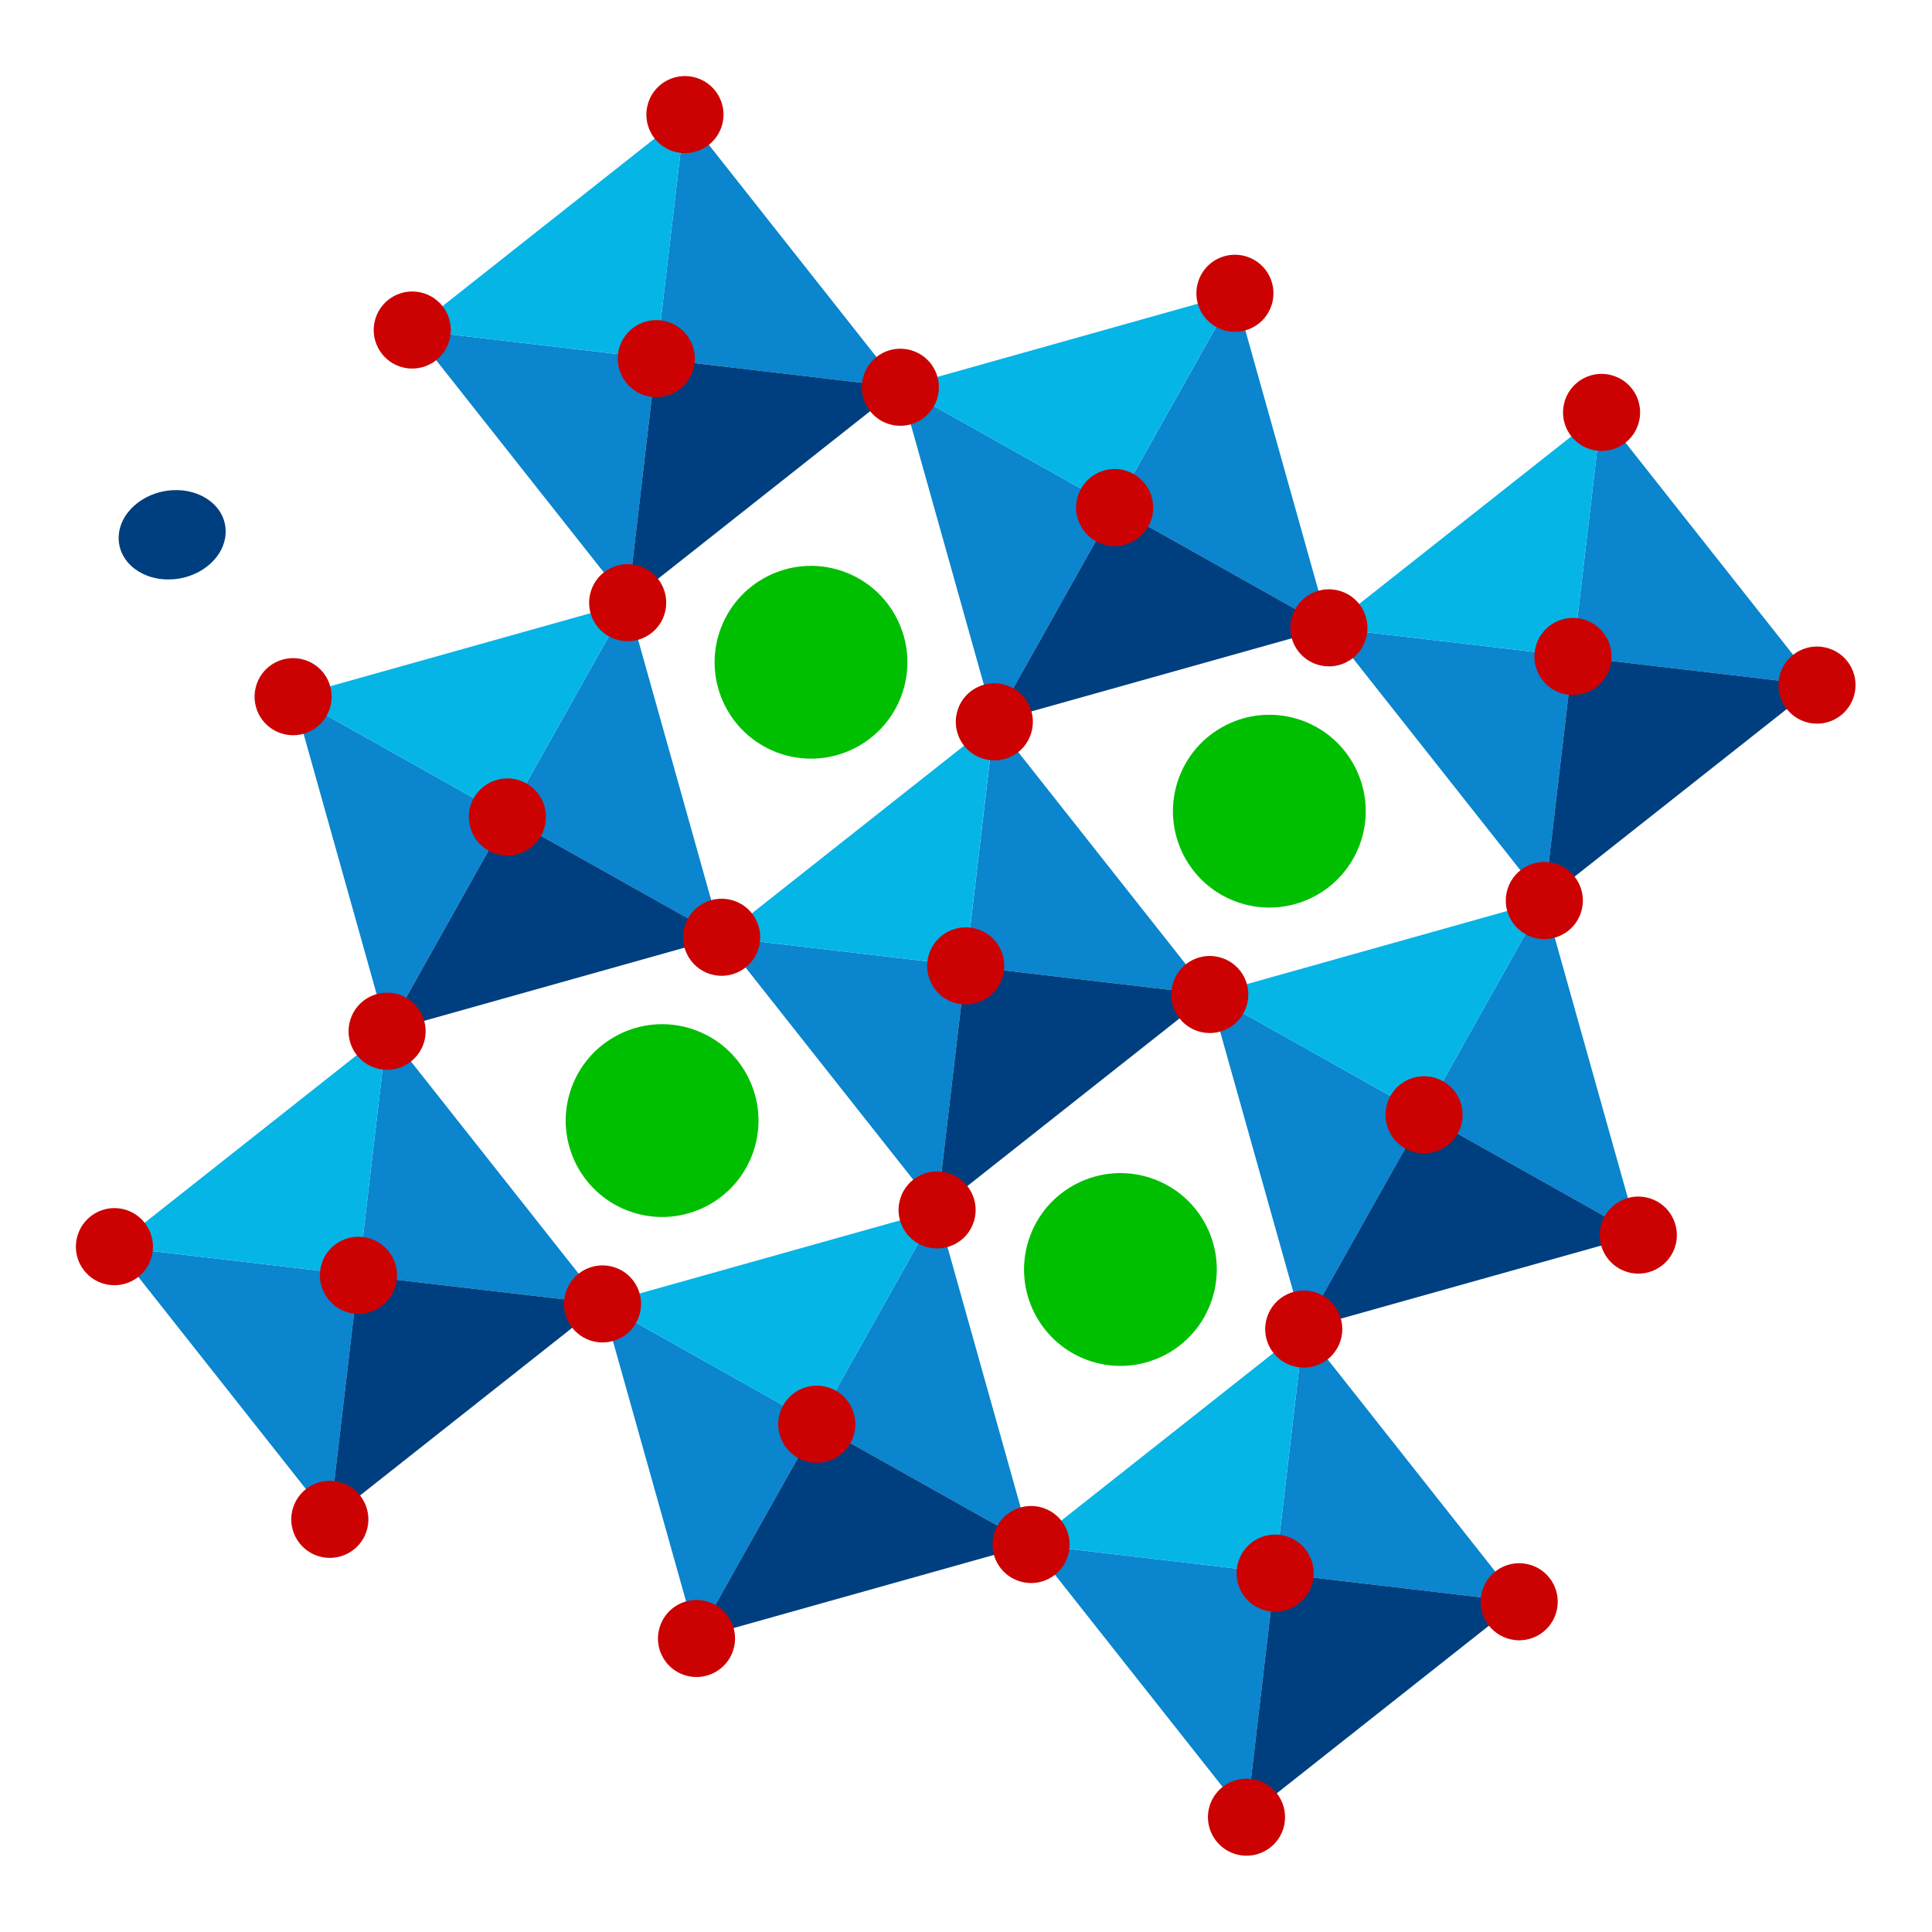
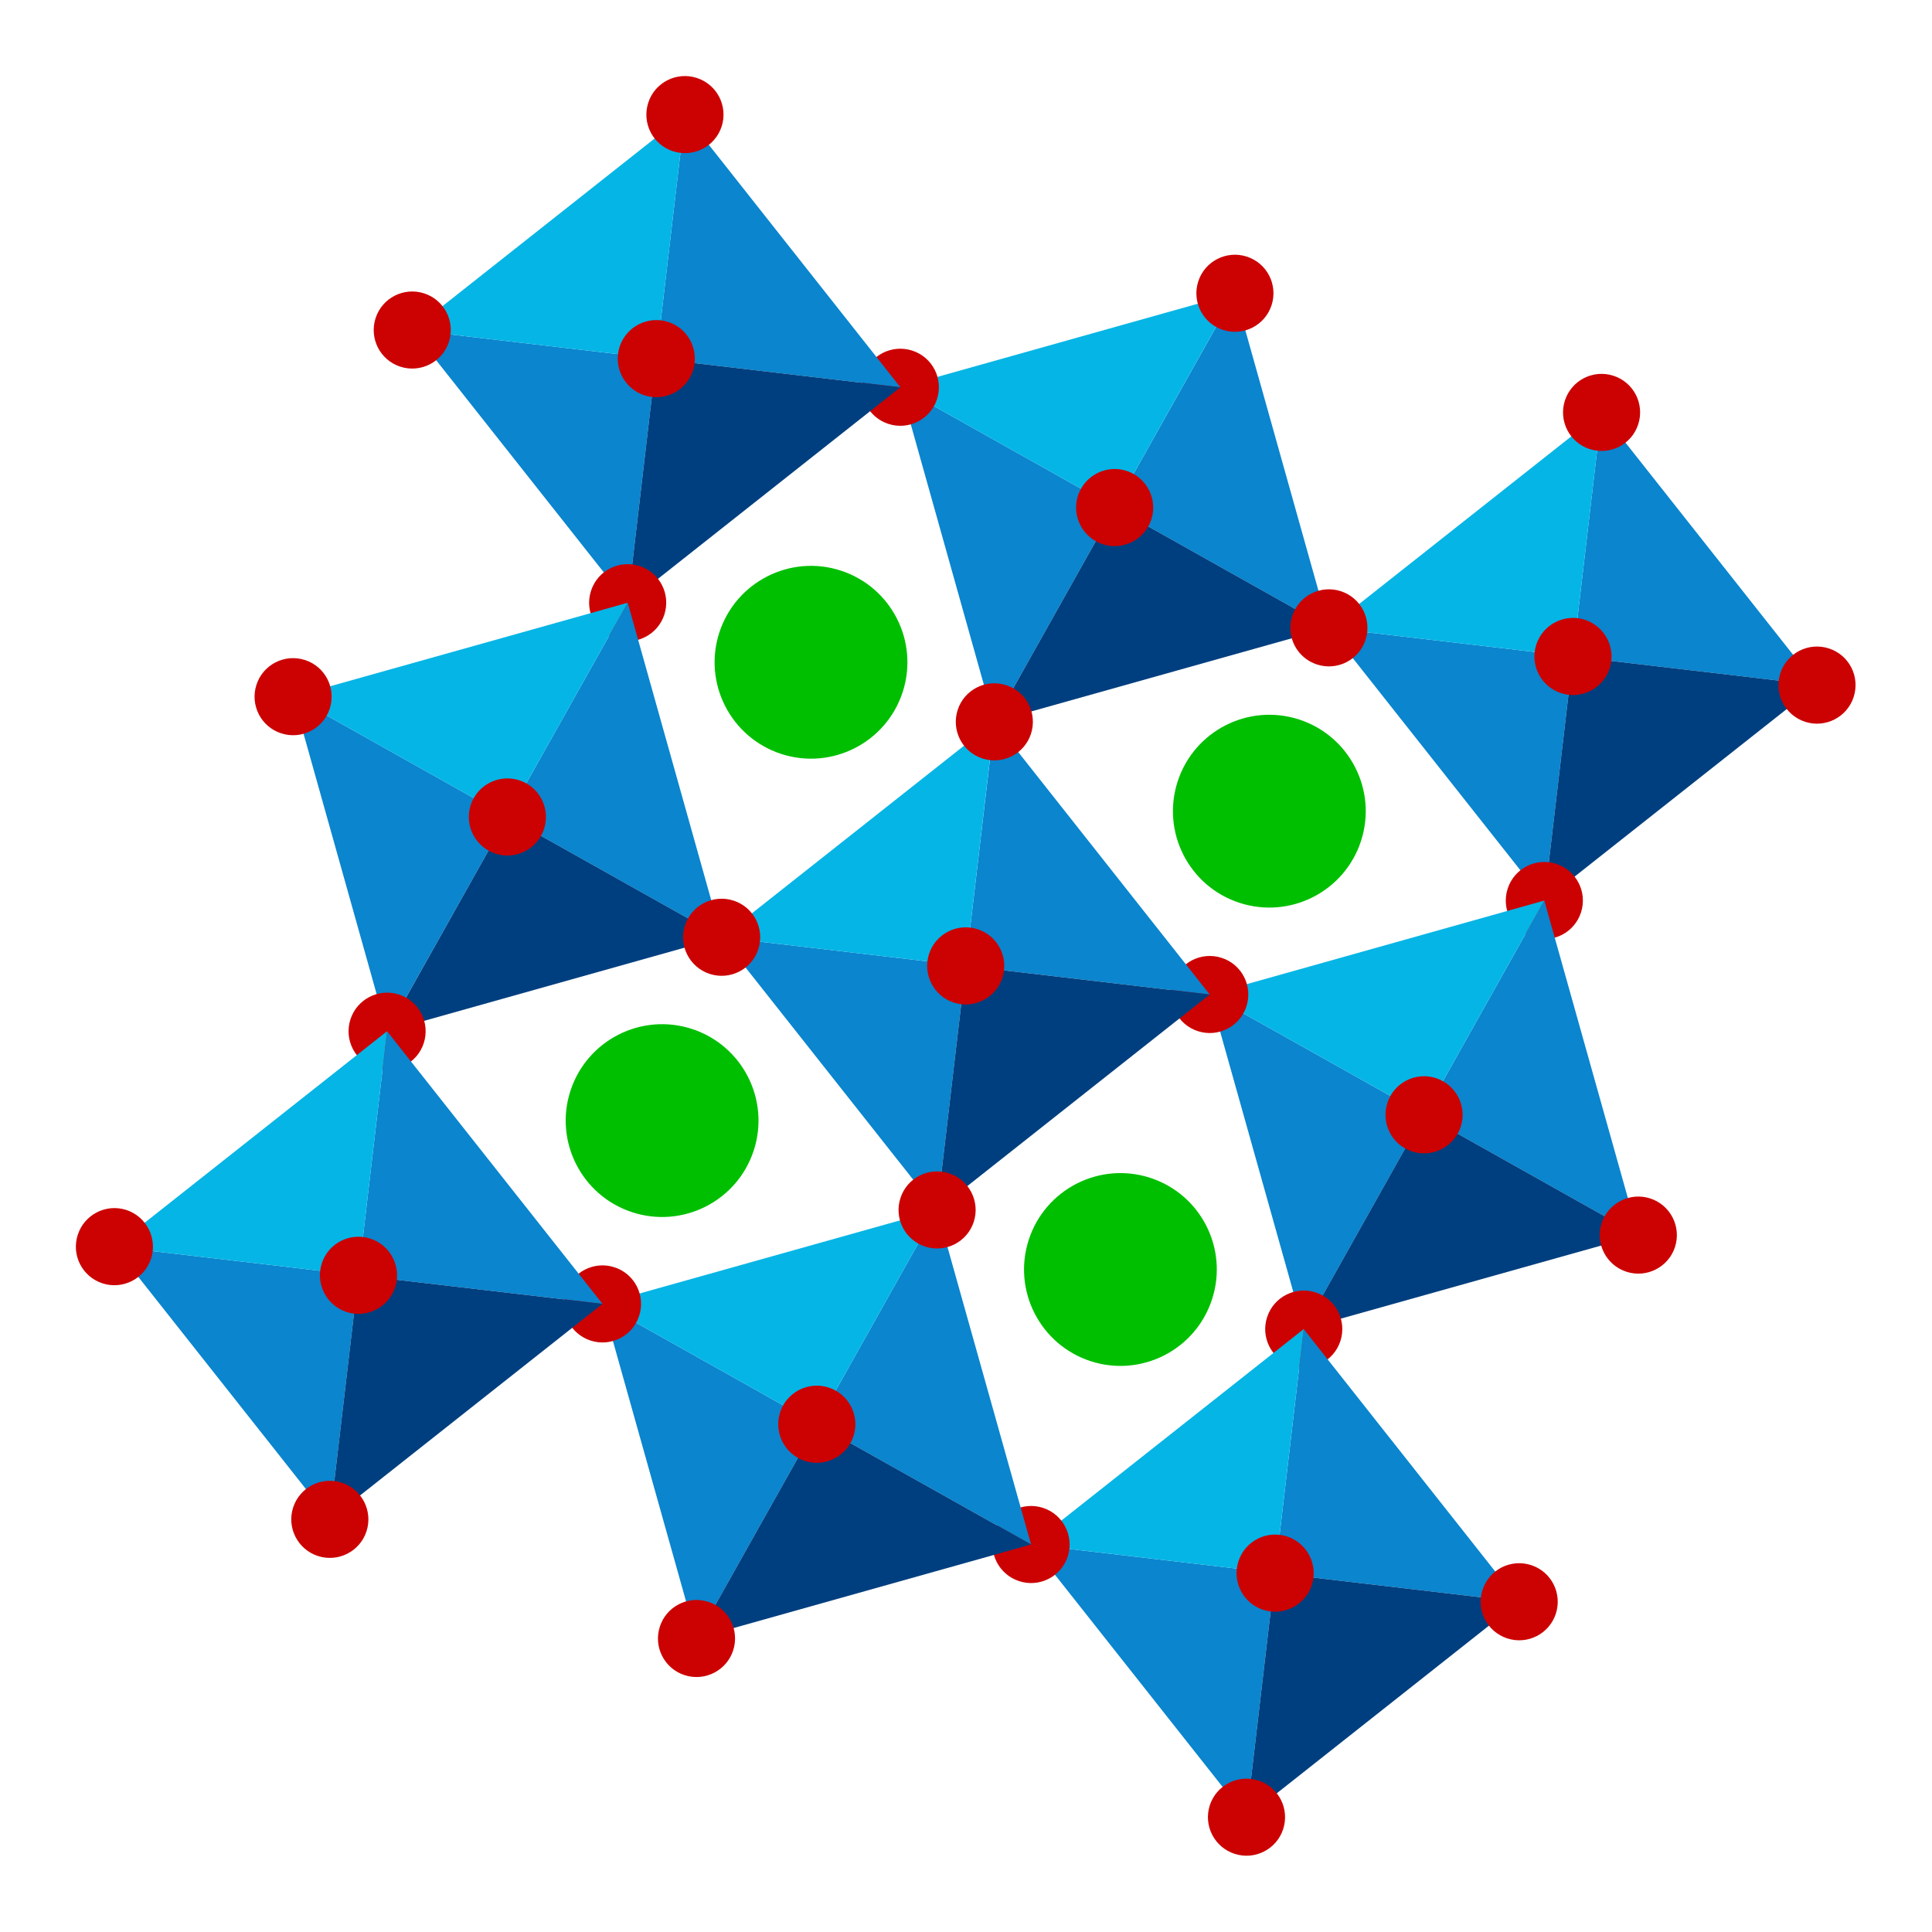
<svg xmlns="http://www.w3.org/2000/svg" viewBox="183.5 37.6 108.0 108.0">
  <rect x="183.5" y="37.6" width="108.0" height="108.0" fill="transparent" />
-   <g>
-     <path fill-rule="nonzero" fill="rgb(0%, 24.699%, 49.799%)" fill-opacity="1" d="M 196.031 67.512 C 196.16 66.168 194.973 65.078 193.375 65.062 C 191.777 65.047 190.363 66.113 190.223 67.457 C 190.082 68.805 191.277 69.914 192.887 69.93 C 194.496 69.941 195.902 68.855 196.031 67.512 " />
-     <path fill-rule="nonzero" fill="rgb(0%, 24.699%, 49.799%)" fill-opacity="1" d="M 193.367 65.125 C 194.922 65.141 196.078 66.203 195.953 67.512 C 195.828 68.816 194.461 69.875 192.895 69.863 C 191.328 69.852 190.164 68.77 190.301 67.461 C 190.438 66.148 191.812 65.109 193.367 65.125 M 193.379 64.996 C 191.742 64.98 190.289 66.078 190.145 67.457 C 190 68.84 191.23 69.98 192.883 69.992 C 194.535 70.008 195.977 68.891 196.105 67.512 C 196.238 66.133 195.02 65.016 193.379 64.996 " />
-     <path fill-rule="nonzero" fill="rgb(3.899%, 52.199%, 80.8%)" fill-opacity="1" d="M 199.887 76.543 L 205.137 95.246 L 211.863 83.27 Z M 199.887 76.543 " />
-     <path fill-rule="nonzero" fill="rgb(3.899%, 52.199%, 80.8%)" fill-opacity="1" d="M 223.84 89.992 L 218.59 71.293 L 211.863 83.27 Z M 223.84 89.992 " />
-     <path fill-rule="nonzero" fill="rgb(0%, 24.699%, 49.799%)" fill-opacity="1" d="M 223.84 89.992 L 205.141 95.246 L 211.863 83.27 Z M 223.84 89.992 " />
-     <path fill-rule="nonzero" fill="rgb(1.999%, 70.999%, 90.199%)" fill-opacity="1" d="M 199.887 76.543 L 218.59 71.293 L 211.863 83.27 Z M 199.887 76.543 " />
-     <animateTransform attributeName="transform" type="rotate" values="0 212.0 83.5;-8 212.0 83.5;0 212.0 83.5;8 212.0 83.5;0 212.0 83.5" keyTimes="0;0.25;0.5;0.75;1" calcMode="spline" keySplines="0.45 0 0.55 1;0.45 0 0.55 1;0.45 0 0.55 1;0.45 0 0.55 1" dur="6s" repeatCount="indefinite" />
-   </g>
  <g>
    <path fill-rule="nonzero" fill="rgb(3.899%, 52.199%, 80.8%)" fill-opacity="1" d="M 257.785 72.699 L 269.828 87.941 L 271.43 74.297 Z M 257.785 72.699 " />
    <path fill-rule="nonzero" fill="rgb(3.899%, 52.199%, 80.8%)" fill-opacity="1" d="M 285.074 75.898 L 273.031 60.656 L 271.43 74.297 Z M 285.074 75.898 " />
    <path fill-rule="nonzero" fill="rgb(0%, 24.699%, 49.799%)" fill-opacity="1" d="M 285.074 75.898 L 269.828 87.941 L 271.43 74.297 Z M 285.074 75.898 " />
    <path fill-rule="nonzero" fill="rgb(1.999%, 70.999%, 90.199%)" fill-opacity="1" d="M 257.785 72.699 L 273.031 60.656 L 271.43 74.297 Z M 257.785 72.699 " />
+     <path fill-rule="nonzero" fill="rgb(79.999%, 0.8%, 0.8%)" fill-opacity="1" d="M 269.379 73.633 C 269.012 74.766 269.633 75.98 270.766 76.348 C 271.895 76.715 273.113 76.094 273.48 74.965 C 273.848 73.832 273.227 72.617 272.098 72.246 C 270.965 71.879 269.75 72.5 269.379 73.633 " />
+     <path fill-rule="nonzero" fill="rgb(79.999%, 0.8%, 0.8%)" fill-opacity="1" d="M 267.781 87.273 C 267.41 88.406 268.031 89.621 269.164 89.992 C 270.297 90.359 271.512 89.738 271.879 88.605 C 272.246 87.473 271.625 86.258 270.496 85.891 C 269.363 85.523 268.148 86.141 267.781 87.273 " />
+     <path fill-rule="nonzero" fill="rgb(79.999%, 0.8%, 0.8%)" fill-opacity="1" d="M 270.98 59.988 C 270.613 61.121 271.23 62.336 272.363 62.703 C 273.496 63.07 274.711 62.453 275.078 61.32 C 275.445 60.188 274.828 58.973 273.695 58.605 C 272.562 58.238 271.348 58.855 270.98 59.988 " />
+     <path fill-rule="nonzero" fill="rgb(79.999%, 0.8%, 0.8%)" fill-opacity="1" d="M 283.023 75.23 C 282.656 76.363 283.273 77.578 284.406 77.949 C 285.539 78.316 286.754 77.695 287.121 76.562 C 287.488 75.43 286.871 74.215 285.738 73.848 C 284.605 73.48 283.391 74.098 283.023 75.23 " />
    <animateTransform attributeName="transform" type="rotate" values="0 271.5 74.5;8 271.5 74.5;0 271.5 74.5;-8 271.5 74.5;0 271.5 74.5" keyTimes="0;0.25;0.5;0.75;1" calcMode="spline" keySplines="0.45 0 0.55 1;0.45 0 0.55 1;0.45 0 0.55 1;0.45 0 0.55 1" dur="6s" repeatCount="indefinite" />
  </g>
  <g>
    <path fill-rule="nonzero" fill="rgb(3.899%, 52.199%, 80.8%)" fill-opacity="1" d="M 233.832 59.25 L 239.082 77.953 L 245.809 65.973 Z M 233.832 59.25 " />
    <path fill-rule="nonzero" fill="rgb(3.899%, 52.199%, 80.8%)" fill-opacity="1" d="M 257.785 72.699 L 252.535 53.996 L 245.809 65.973 Z M 257.785 72.699 " />
    <path fill-rule="nonzero" fill="rgb(0%, 24.699%, 49.799%)" fill-opacity="1" d="M 257.785 72.699 L 239.086 77.949 L 245.809 65.973 Z M 257.785 72.699 " />
    <path fill-rule="nonzero" fill="rgb(1.999%, 70.999%, 90.199%)" fill-opacity="1" d="M 233.832 59.25 L 252.531 53.996 L 245.809 65.973 Z M 233.832 59.25 " />
+     <path fill-rule="nonzero" fill="rgb(79.999%, 0.8%, 0.8%)" fill-opacity="1" d="M 243.758 65.309 C 243.391 66.438 244.012 67.656 245.145 68.023 C 246.273 68.391 247.492 67.77 247.859 66.641 C 248.227 65.508 247.605 64.293 246.477 63.922 C 245.344 63.555 244.129 64.176 243.758 65.309 " />
+     <path fill-rule="nonzero" fill="rgb(79.999%, 0.8%, 0.8%)" fill-opacity="1" d="M 250.484 53.328 C 250.117 54.461 250.734 55.676 251.867 56.043 C 253 56.41 254.215 55.793 254.582 54.66 C 254.949 53.527 254.332 52.312 253.199 51.945 C 252.066 51.578 250.852 52.195 250.484 53.328 " />
+     <path fill-rule="nonzero" fill="rgb(79.999%, 0.8%, 0.8%)" fill-opacity="1" d="M 255.738 72.031 C 255.367 73.164 255.988 74.379 257.121 74.746 C 258.254 75.113 259.469 74.496 259.836 73.363 C 260.203 72.23 259.586 71.016 258.453 70.648 C 257.32 70.281 256.105 70.898 255.738 72.031 " />
+     <path fill-rule="nonzero" fill="rgb(79.999%, 0.8%, 0.8%)" fill-opacity="1" d="M 231.781 58.582 C 231.414 59.715 232.031 60.93 233.164 61.297 C 234.297 61.664 235.512 61.047 235.879 59.914 C 236.246 58.781 235.629 57.566 234.496 57.199 C 233.363 56.832 232.148 57.449 231.781 58.582 " />
    <animateTransform attributeName="transform" type="rotate" values="0 246.0 66.0;-8 246.0 66.0;0 246.0 66.0;8 246.0 66.0;0 246.0 66.0" keyTimes="0;0.25;0.5;0.75;1" calcMode="spline" keySplines="0.45 0 0.55 1;0.45 0 0.55 1;0.45 0 0.55 1;0.45 0 0.55 1" dur="6s" repeatCount="indefinite" />
  </g>
  <g>
    <path fill-rule="nonzero" fill="rgb(3.899%, 52.199%, 80.8%)" fill-opacity="1" d="M 206.547 56.047 L 218.59 71.289 L 220.188 57.648 Z M 206.547 56.047 " />
    <path fill-rule="nonzero" fill="rgb(3.899%, 52.199%, 80.8%)" fill-opacity="1" d="M 233.832 59.25 L 221.789 44.004 L 220.188 57.648 Z M 233.832 59.25 " />
    <path fill-rule="nonzero" fill="rgb(0%, 24.699%, 49.799%)" fill-opacity="1" d="M 233.832 59.25 L 218.59 71.293 L 220.188 57.648 Z M 233.832 59.25 " />
    <path fill-rule="nonzero" fill="rgb(1.999%, 70.999%, 90.199%)" fill-opacity="1" d="M 206.547 56.047 L 221.789 44.004 L 220.188 57.648 Z M 206.547 56.047 " />
+     <path fill-rule="nonzero" fill="rgb(79.999%, 0.8%, 0.8%)" fill-opacity="1" d="M 218.137 56.98 C 217.77 58.113 218.391 59.328 219.523 59.699 C 220.652 60.066 221.871 59.445 222.238 58.312 C 222.605 57.184 221.984 55.965 220.855 55.598 C 219.723 55.23 218.508 55.852 218.137 56.98 " />
+     <path fill-rule="nonzero" fill="rgb(79.999%, 0.8%, 0.8%)" fill-opacity="1" d="M 216.539 70.625 C 216.168 71.758 216.789 72.973 217.922 73.34 C 219.055 73.707 220.27 73.09 220.637 71.957 C 221.004 70.824 220.387 69.609 219.254 69.242 C 218.121 68.875 216.906 69.492 216.539 70.625 " />
+     <path fill-rule="nonzero" fill="rgb(79.999%, 0.8%, 0.8%)" fill-opacity="1" d="M 219.738 43.34 C 219.371 44.473 219.988 45.688 221.121 46.055 C 222.254 46.422 223.469 45.805 223.84 44.672 C 224.207 43.539 223.586 42.324 222.453 41.957 C 221.32 41.59 220.105 42.207 219.738 43.34 " />
+     <path fill-rule="nonzero" fill="rgb(79.999%, 0.8%, 0.8%)" fill-opacity="1" d="M 204.496 55.383 C 204.129 56.516 204.746 57.73 205.879 58.098 C 207.012 58.465 208.227 57.844 208.594 56.715 C 208.961 55.582 208.344 54.367 207.211 54 C 206.078 53.633 204.863 54.25 204.496 55.383 " />
    <animateTransform attributeName="transform" type="rotate" values="0 220.0 57.5;8 220.0 57.5;0 220.0 57.5;-8 220.0 57.5;0 220.0 57.5" keyTimes="0;0.25;0.5;0.75;1" calcMode="spline" keySplines="0.45 0 0.55 1;0.45 0 0.55 1;0.45 0 0.55 1;0.45 0 0.55 1" dur="6s" repeatCount="indefinite" />
  </g>
  <g>
    <path fill-rule="nonzero" fill="rgb(3.899%, 52.199%, 80.8%)" fill-opacity="1" d="M 251.125 93.195 L 256.379 111.895 L 263.105 99.918 Z M 251.125 93.195 " />
    <path fill-rule="nonzero" fill="rgb(3.899%, 52.199%, 80.8%)" fill-opacity="1" d="M 275.082 106.645 L 269.828 87.941 L 263.105 99.918 Z M 275.082 106.645 " />
    <path fill-rule="nonzero" fill="rgb(0%, 24.699%, 49.799%)" fill-opacity="1" d="M 275.082 106.645 L 256.379 111.895 L 263.105 99.918 Z M 275.082 106.645 " />
    <path fill-rule="nonzero" fill="rgb(1.999%, 70.999%, 90.199%)" fill-opacity="1" d="M 251.125 93.195 L 269.828 87.941 L 263.105 99.918 Z M 251.125 93.195 " />
+     <path fill-rule="nonzero" fill="rgb(79.999%, 0.8%, 0.8%)" fill-opacity="1" d="M 254.332 111.23 C 253.961 112.363 254.582 113.578 255.715 113.945 C 256.848 114.312 258.062 113.695 258.43 112.562 C 258.797 111.43 258.18 110.215 257.047 109.848 C 255.914 109.48 254.699 110.098 254.332 111.23 " />
+     <path fill-rule="nonzero" fill="rgb(79.999%, 0.8%, 0.8%)" fill-opacity="1" d="M 261.055 99.254 C 260.688 100.387 261.305 101.602 262.438 101.969 C 263.57 102.336 264.785 101.715 265.156 100.586 C 265.523 99.453 264.902 98.238 263.77 97.867 C 262.637 97.5 261.422 98.121 261.055 99.254 " />
+     <path fill-rule="nonzero" fill="rgb(79.999%, 0.8%, 0.8%)" fill-opacity="1" d="M 249.078 92.527 C 248.711 93.66 249.328 94.875 250.461 95.242 C 251.594 95.609 252.809 94.992 253.176 93.859 C 253.543 92.727 252.926 91.512 251.793 91.145 C 250.66 90.777 249.445 91.395 249.078 92.527 " />
+     <path fill-rule="nonzero" fill="rgb(79.999%, 0.8%, 0.8%)" fill-opacity="1" d="M 273.031 105.977 C 272.664 107.109 273.285 108.324 274.418 108.691 C 275.547 109.059 276.766 108.441 277.133 107.309 C 277.5 106.176 276.879 104.961 275.75 104.594 C 274.617 104.227 273.402 104.844 273.031 105.977 " />
    <animateTransform attributeName="transform" type="rotate" values="0 263.0 100.0;-8 263.0 100.0;0 263.0 100.0;8 263.0 100.0;0 263.0 100.0" keyTimes="0;0.25;0.5;0.75;1" calcMode="spline" keySplines="0.45 0 0.55 1;0.45 0 0.55 1;0.45 0 0.55 1;0.45 0 0.55 1" dur="6s" repeatCount="indefinite" />
  </g>
  <g>
    <path fill-rule="nonzero" fill="rgb(3.899%, 52.199%, 80.8%)" fill-opacity="1" d="M 223.84 89.992 L 235.883 105.234 L 237.484 91.594 Z M 223.84 89.992 " />
    <path fill-rule="nonzero" fill="rgb(3.899%, 52.199%, 80.8%)" fill-opacity="1" d="M 251.125 93.195 L 239.086 77.953 L 237.484 91.594 Z M 251.125 93.195 " />
    <path fill-rule="nonzero" fill="rgb(0%, 24.699%, 49.799%)" fill-opacity="1" d="M 251.125 93.195 L 235.883 105.238 L 237.484 91.594 Z M 251.125 93.195 " />
    <path fill-rule="nonzero" fill="rgb(1.999%, 70.999%, 90.199%)" fill-opacity="1" d="M 223.84 89.992 L 239.082 77.949 L 237.484 91.594 Z M 223.84 89.992 " />
+     <path fill-rule="nonzero" fill="rgb(79.999%, 0.8%, 0.8%)" fill-opacity="1" d="M 237.035 77.285 C 236.668 78.418 237.285 79.633 238.418 80 C 239.551 80.367 240.766 79.75 241.133 78.617 C 241.5 77.484 240.883 76.27 239.75 75.902 C 238.617 75.535 237.402 76.152 237.035 77.285 " />
+     <path fill-rule="nonzero" fill="rgb(79.999%, 0.8%, 0.8%)" fill-opacity="1" d="M 235.434 90.926 C 235.066 92.059 235.688 93.277 236.816 93.645 C 237.949 94.012 239.164 93.391 239.535 92.258 C 239.902 91.129 239.281 89.91 238.148 89.543 C 237.02 89.176 235.801 89.797 235.434 90.926 " />
    <animateTransform attributeName="transform" type="rotate" values="0 237.5 91.5;8 237.5 91.5;0 237.5 91.5;-8 237.5 91.5;0 237.5 91.5" keyTimes="0;0.25;0.5;0.75;1" calcMode="spline" keySplines="0.45 0 0.55 1;0.45 0 0.55 1;0.45 0 0.55 1;0.45 0 0.55 1" dur="6s" repeatCount="indefinite" />
+   </g>
+   <g>
+     <path fill-rule="nonzero" fill="rgb(3.899%, 52.199%, 80.8%)" fill-opacity="1" d="M 199.887 76.543 L 205.137 95.246 L 211.863 83.27 Z M 199.887 76.543 " />
+     <path fill-rule="nonzero" fill="rgb(3.899%, 52.199%, 80.8%)" fill-opacity="1" d="M 223.84 89.992 L 218.59 71.293 L 211.863 83.27 Z M 223.84 89.992 " />
+     <path fill-rule="nonzero" fill="rgb(0%, 24.699%, 49.799%)" fill-opacity="1" d="M 223.84 89.992 L 205.141 95.246 L 211.863 83.27 Z M 223.84 89.992 " />
+     <path fill-rule="nonzero" fill="rgb(1.999%, 70.999%, 90.199%)" fill-opacity="1" d="M 199.887 76.543 L 218.59 71.293 L 211.863 83.27 Z M 199.887 76.543 " />
+     <path fill-rule="nonzero" fill="rgb(79.999%, 0.8%, 0.8%)" fill-opacity="1" d="M 203.09 94.582 C 202.723 95.715 203.34 96.93 204.473 97.297 C 205.605 97.664 206.82 97.043 207.188 95.914 C 207.555 94.781 206.938 93.566 205.805 93.195 C 204.672 92.828 203.457 93.449 203.09 94.582 " />
+     <path fill-rule="nonzero" fill="rgb(79.999%, 0.8%, 0.8%)" fill-opacity="1" d="M 209.812 82.602 C 209.445 83.734 210.066 84.949 211.199 85.32 C 212.328 85.688 213.547 85.066 213.914 83.934 C 214.281 82.801 213.66 81.586 212.531 81.219 C 211.398 80.852 210.184 81.469 209.812 82.602 " />
+     <path fill-rule="nonzero" fill="rgb(79.999%, 0.8%, 0.8%)" fill-opacity="1" d="M 197.836 75.879 C 197.469 77.012 198.086 78.227 199.219 78.594 C 200.352 78.961 201.566 78.344 201.934 77.211 C 202.301 76.078 201.684 74.863 200.551 74.496 C 199.418 74.129 198.203 74.746 197.836 75.879 " />
+     <path fill-rule="nonzero" fill="rgb(79.999%, 0.8%, 0.8%)" fill-opacity="1" d="M 221.793 89.328 C 221.422 90.461 222.043 91.676 223.176 92.043 C 224.309 92.41 225.523 91.793 225.891 90.66 C 226.258 89.527 225.641 88.312 224.508 87.945 C 223.375 87.578 222.16 88.195 221.793 89.328 " />
+     <animateTransform attributeName="transform" type="rotate" values="0 212.0 83.5;-8 212.0 83.5;0 212.0 83.5;8 212.0 83.5;0 212.0 83.5" keyTimes="0;0.25;0.5;0.75;1" calcMode="spline" keySplines="0.45 0 0.55 1;0.45 0 0.55 1;0.45 0 0.55 1;0.45 0 0.55 1" dur="6s" repeatCount="indefinite" />
  </g>
  <g>
    <path fill-rule="nonzero" fill="rgb(3.899%, 52.199%, 80.8%)" fill-opacity="1" d="M 241.137 123.938 L 253.18 139.18 L 254.781 125.539 Z M 241.137 123.938 " />
    <path fill-rule="nonzero" fill="rgb(3.899%, 52.199%, 80.8%)" fill-opacity="1" d="M 268.422 127.141 L 256.379 111.898 L 254.781 125.539 Z M 268.422 127.141 " />
    <path fill-rule="nonzero" fill="rgb(0%, 24.699%, 49.799%)" fill-opacity="1" d="M 268.422 127.141 L 253.18 139.184 L 254.781 125.539 Z M 268.422 127.141 " />
    <path fill-rule="nonzero" fill="rgb(1.999%, 70.999%, 90.199%)" fill-opacity="1" d="M 241.137 123.938 L 256.379 111.895 L 254.781 125.539 Z M 241.137 123.938 " />
+     <path fill-rule="nonzero" fill="rgb(79.999%, 0.8%, 0.8%)" fill-opacity="1" d="M 251.129 138.516 C 250.762 139.648 251.383 140.863 252.516 141.23 C 253.645 141.598 254.863 140.98 255.23 139.848 C 255.598 138.715 254.977 137.5 253.848 137.133 C 252.715 136.766 251.5 137.383 251.129 138.516 " />
+     <path fill-rule="nonzero" fill="rgb(79.999%, 0.8%, 0.8%)" fill-opacity="1" d="M 252.73 124.875 C 252.363 126.004 252.98 127.223 254.113 127.59 C 255.246 127.957 256.461 127.336 256.832 126.207 C 257.199 125.074 256.578 123.859 255.445 123.488 C 254.312 123.121 253.098 123.742 252.73 124.875 " />
+     <path fill-rule="nonzero" fill="rgb(79.999%, 0.8%, 0.8%)" fill-opacity="1" d="M 239.086 123.273 C 238.719 124.406 239.34 125.621 240.473 125.988 C 241.602 126.355 242.82 125.738 243.188 124.605 C 243.555 123.473 242.934 122.258 241.805 121.891 C 240.672 121.523 239.457 122.141 239.086 123.273 " />
+     <path fill-rule="nonzero" fill="rgb(79.999%, 0.8%, 0.8%)" fill-opacity="1" d="M 266.375 126.473 C 266.004 127.605 266.625 128.82 267.758 129.188 C 268.891 129.555 270.105 128.938 270.473 127.805 C 270.84 126.672 270.223 125.457 269.09 125.09 C 267.957 124.723 266.742 125.34 266.375 126.473 " />
    <animateTransform attributeName="transform" type="rotate" values="0 255.0 125.5;8 255.0 125.5;0 255.0 125.5;-8 255.0 125.5;0 255.0 125.5" keyTimes="0;0.25;0.5;0.75;1" calcMode="spline" keySplines="0.45 0 0.55 1;0.45 0 0.55 1;0.45 0 0.55 1;0.45 0 0.55 1" dur="6s" repeatCount="indefinite" />
  </g>
  <g>
    <path fill-rule="nonzero" fill="rgb(3.899%, 52.199%, 80.8%)" fill-opacity="1" d="M 217.18 110.488 L 222.434 129.191 L 229.16 117.215 Z M 217.18 110.488 " />
    <path fill-rule="nonzero" fill="rgb(3.899%, 52.199%, 80.8%)" fill-opacity="1" d="M 241.137 123.938 L 235.883 105.238 L 229.16 117.215 Z M 241.137 123.938 " />
    <path fill-rule="nonzero" fill="rgb(0%, 24.699%, 49.799%)" fill-opacity="1" d="M 241.137 123.938 L 222.434 129.191 L 229.16 117.215 Z M 241.137 123.938 " />
    <path fill-rule="nonzero" fill="rgb(1.999%, 70.999%, 90.199%)" fill-opacity="1" d="M 217.18 110.488 L 235.883 105.238 L 229.16 117.215 Z M 217.18 110.488 " />
+     <path fill-rule="nonzero" fill="rgb(79.999%, 0.8%, 0.8%)" fill-opacity="1" d="M 220.387 128.527 C 220.016 129.66 220.637 130.875 221.77 131.242 C 222.902 131.609 224.117 130.988 224.484 129.859 C 224.852 128.727 224.234 127.512 223.102 127.145 C 221.969 126.777 220.754 127.395 220.387 128.527 " />
+     <path fill-rule="nonzero" fill="rgb(79.999%, 0.8%, 0.8%)" fill-opacity="1" d="M 233.836 104.57 C 233.465 105.703 234.086 106.918 235.219 107.285 C 236.348 107.652 237.566 107.035 237.934 105.902 C 238.301 104.77 237.68 103.555 236.551 103.188 C 235.418 102.82 234.203 103.438 233.836 104.57 " />
+     <path fill-rule="nonzero" fill="rgb(79.999%, 0.8%, 0.8%)" fill-opacity="1" d="M 215.133 109.824 C 214.762 110.957 215.383 112.172 216.516 112.539 C 217.648 112.906 218.863 112.289 219.23 111.156 C 219.598 110.023 218.98 108.809 217.848 108.441 C 216.715 108.074 215.5 108.691 215.133 109.824 " />
+     <path fill-rule="nonzero" fill="rgb(79.999%, 0.8%, 0.8%)" fill-opacity="1" d="M 227.109 116.547 C 226.742 117.68 227.359 118.895 228.492 119.266 C 229.625 119.633 230.84 119.012 231.211 117.879 C 231.578 116.75 230.957 115.531 229.824 115.164 C 228.691 114.797 227.477 115.418 227.109 116.547 " />
    <animateTransform attributeName="transform" type="rotate" values="0 229.0 117.0;-8 229.0 117.0;0 229.0 117.0;8 229.0 117.0;0 229.0 117.0" keyTimes="0;0.25;0.5;0.75;1" calcMode="spline" keySplines="0.45 0 0.55 1;0.45 0 0.55 1;0.45 0 0.55 1;0.45 0 0.55 1" dur="6s" repeatCount="indefinite" />
  </g>
  <g>
    <path fill-rule="nonzero" fill="rgb(3.899%, 52.199%, 80.8%)" fill-opacity="1" d="M 189.895 107.289 L 201.938 122.531 L 203.539 108.891 Z M 189.895 107.289 " />
    <path fill-rule="nonzero" fill="rgb(3.899%, 52.199%, 80.8%)" fill-opacity="1" d="M 217.18 110.488 L 205.137 95.246 L 203.539 108.891 Z M 217.18 110.488 " />
    <path fill-rule="nonzero" fill="rgb(0%, 24.699%, 49.799%)" fill-opacity="1" d="M 217.18 110.488 L 201.938 122.531 L 203.539 108.891 Z M 217.18 110.488 " />
    <path fill-rule="nonzero" fill="rgb(1.999%, 70.999%, 90.199%)" fill-opacity="1" d="M 189.895 107.289 L 205.137 95.246 L 203.539 108.891 Z M 189.895 107.289 " />
+     <path fill-rule="nonzero" fill="rgb(79.999%, 0.8%, 0.8%)" fill-opacity="1" d="M 199.887 121.867 C 199.52 123 200.141 124.215 201.273 124.582 C 202.402 124.949 203.621 124.332 203.988 123.199 C 204.355 122.066 203.734 120.852 202.605 120.484 C 201.473 120.117 200.258 120.734 199.887 121.867 " />
+     <path fill-rule="nonzero" fill="rgb(79.999%, 0.8%, 0.8%)" fill-opacity="1" d="M 187.848 106.625 C 187.477 107.758 188.098 108.973 189.23 109.34 C 190.359 109.707 191.578 109.086 191.945 107.957 C 192.312 106.824 191.691 105.609 190.562 105.238 C 189.43 104.871 188.215 105.492 187.848 106.625 " />
+     <path fill-rule="nonzero" fill="rgb(79.999%, 0.8%, 0.8%)" fill-opacity="1" d="M 201.488 108.223 C 201.121 109.355 201.742 110.57 202.871 110.941 C 204.004 111.309 205.219 110.688 205.59 109.555 C 205.957 108.422 205.336 107.207 204.203 106.84 C 203.07 106.473 201.855 107.09 201.488 108.223 " />
    <animateTransform attributeName="transform" type="rotate" values="0 203.5 109.0;8 203.5 109.0;0 203.5 109.0;-8 203.5 109.0;0 203.5 109.0" keyTimes="0;0.25;0.5;0.75;1" calcMode="spline" keySplines="0.45 0 0.55 1;0.45 0 0.55 1;0.45 0 0.55 1;0.45 0 0.55 1" dur="6s" repeatCount="indefinite" />
  </g>
  <path fill-rule="nonzero" fill="rgb(0%, 74.899%, 0%)" fill-opacity="1" d="M 249.332 81.281 C 248.414 84.109 249.961 87.152 252.793 88.07 C 255.621 88.988 258.66 87.441 259.582 84.609 C 260.5 81.781 258.953 78.742 256.121 77.82 C 253.293 76.902 250.254 78.449 249.332 81.281 " />
  <path fill-rule="nonzero" fill="rgb(0%, 74.899%, 0%)" fill-opacity="1" d="M 223.711 72.957 C 222.793 75.785 224.34 78.824 227.172 79.746 C 230 80.664 233.039 79.117 233.961 76.285 C 234.879 73.457 233.332 70.418 230.5 69.496 C 227.672 68.578 224.633 70.125 223.711 72.957 " />
  <path fill-rule="nonzero" fill="rgb(0%, 74.899%, 0%)" fill-opacity="1" d="M 215.387 98.578 C 214.469 101.406 216.016 104.445 218.848 105.367 C 221.676 106.285 224.715 104.738 225.637 101.906 C 226.555 99.078 225.008 96.039 222.176 95.117 C 219.348 94.199 216.309 95.746 215.387 98.578 " />
  <path fill-rule="nonzero" fill="rgb(0%, 74.899%, 0%)" fill-opacity="1" d="M 241.008 106.902 C 240.09 109.73 241.637 112.77 244.469 113.691 C 247.297 114.609 250.336 113.062 251.254 110.23 C 252.176 107.402 250.629 104.363 247.797 103.441 C 244.969 102.523 241.93 104.07 241.008 106.902 " />
-   <path fill-rule="nonzero" fill="rgb(79.999%, 0.8%, 0.8%)" fill-opacity="1" d="M 269.379 73.633 C 269.012 74.766 269.633 75.98 270.766 76.348 C 271.895 76.715 273.113 76.094 273.48 74.965 C 273.848 73.832 273.227 72.617 272.098 72.246 C 270.965 71.879 269.75 72.5 269.379 73.633 " />
-   <path fill-rule="nonzero" fill="rgb(79.999%, 0.8%, 0.8%)" fill-opacity="1" d="M 243.758 65.309 C 243.391 66.438 244.012 67.656 245.145 68.023 C 246.273 68.391 247.492 67.77 247.859 66.641 C 248.227 65.508 247.605 64.293 246.477 63.922 C 245.344 63.555 244.129 64.176 243.758 65.309 " />
-   <path fill-rule="nonzero" fill="rgb(79.999%, 0.8%, 0.8%)" fill-opacity="1" d="M 218.137 56.98 C 217.77 58.113 218.391 59.328 219.523 59.699 C 220.652 60.066 221.871 59.445 222.238 58.312 C 222.605 57.184 221.984 55.965 220.855 55.598 C 219.723 55.23 218.508 55.852 218.137 56.98 " />
-   <path fill-rule="nonzero" fill="rgb(79.999%, 0.8%, 0.8%)" fill-opacity="1" d="M 267.781 87.273 C 267.41 88.406 268.031 89.621 269.164 89.992 C 270.297 90.359 271.512 89.738 271.879 88.605 C 272.246 87.473 271.625 86.258 270.496 85.891 C 269.363 85.523 268.148 86.141 267.781 87.273 " />
-   <path fill-rule="nonzero" fill="rgb(79.999%, 0.8%, 0.8%)" fill-opacity="1" d="M 237.035 77.285 C 236.668 78.418 237.285 79.633 238.418 80 C 239.551 80.367 240.766 79.75 241.133 78.617 C 241.5 77.484 240.883 76.27 239.75 75.902 C 238.617 75.535 237.402 76.152 237.035 77.285 " />
-   <path fill-rule="nonzero" fill="rgb(79.999%, 0.8%, 0.8%)" fill-opacity="1" d="M 216.539 70.625 C 216.168 71.758 216.789 72.973 217.922 73.34 C 219.055 73.707 220.27 73.09 220.637 71.957 C 221.004 70.824 220.387 69.609 219.254 69.242 C 218.121 68.875 216.906 69.492 216.539 70.625 " />
-   <path fill-rule="nonzero" fill="rgb(79.999%, 0.8%, 0.8%)" fill-opacity="1" d="M 270.98 59.988 C 270.613 61.121 271.23 62.336 272.363 62.703 C 273.496 63.07 274.711 62.453 275.078 61.32 C 275.445 60.188 274.828 58.973 273.695 58.605 C 272.562 58.238 271.348 58.855 270.98 59.988 " />
-   <path fill-rule="nonzero" fill="rgb(79.999%, 0.8%, 0.8%)" fill-opacity="1" d="M 250.484 53.328 C 250.117 54.461 250.734 55.676 251.867 56.043 C 253 56.41 254.215 55.793 254.582 54.66 C 254.949 53.527 254.332 52.312 253.199 51.945 C 252.066 51.578 250.852 52.195 250.484 53.328 " />
-   <path fill-rule="nonzero" fill="rgb(79.999%, 0.8%, 0.8%)" fill-opacity="1" d="M 219.738 43.34 C 219.371 44.473 219.988 45.688 221.121 46.055 C 222.254 46.422 223.469 45.805 223.84 44.672 C 224.207 43.539 223.586 42.324 222.453 41.957 C 221.32 41.59 220.105 42.207 219.738 43.34 " />
-   <path fill-rule="nonzero" fill="rgb(79.999%, 0.8%, 0.8%)" fill-opacity="1" d="M 251.129 138.516 C 250.762 139.648 251.383 140.863 252.516 141.23 C 253.645 141.598 254.863 140.98 255.23 139.848 C 255.598 138.715 254.977 137.5 253.848 137.133 C 252.715 136.766 251.5 137.383 251.129 138.516 " />
-   <path fill-rule="nonzero" fill="rgb(79.999%, 0.8%, 0.8%)" fill-opacity="1" d="M 220.387 128.527 C 220.016 129.66 220.637 130.875 221.77 131.242 C 222.902 131.609 224.117 130.988 224.484 129.859 C 224.852 128.727 224.234 127.512 223.102 127.145 C 221.969 126.777 220.754 127.395 220.387 128.527 " />
-   <path fill-rule="nonzero" fill="rgb(79.999%, 0.8%, 0.8%)" fill-opacity="1" d="M 199.887 121.867 C 199.52 123 200.141 124.215 201.273 124.582 C 202.402 124.949 203.621 124.332 203.988 123.199 C 204.355 122.066 203.734 120.852 202.605 120.484 C 201.473 120.117 200.258 120.734 199.887 121.867 " />
-   <path fill-rule="nonzero" fill="rgb(79.999%, 0.8%, 0.8%)" fill-opacity="1" d="M 254.332 111.23 C 253.961 112.363 254.582 113.578 255.715 113.945 C 256.848 114.312 258.062 113.695 258.43 112.562 C 258.797 111.43 258.18 110.215 257.047 109.848 C 255.914 109.48 254.699 110.098 254.332 111.23 " />
-   <path fill-rule="nonzero" fill="rgb(79.999%, 0.8%, 0.8%)" fill-opacity="1" d="M 233.836 104.57 C 233.465 105.703 234.086 106.918 235.219 107.285 C 236.348 107.652 237.566 107.035 237.934 105.902 C 238.301 104.77 237.68 103.555 236.551 103.188 C 235.418 102.82 234.203 103.438 233.836 104.57 " />
-   <path fill-rule="nonzero" fill="rgb(79.999%, 0.8%, 0.8%)" fill-opacity="1" d="M 203.09 94.582 C 202.723 95.715 203.34 96.93 204.473 97.297 C 205.605 97.664 206.82 97.043 207.188 95.914 C 207.555 94.781 206.938 93.566 205.805 93.195 C 204.672 92.828 203.457 93.449 203.09 94.582 " />
-   <path fill-rule="nonzero" fill="rgb(79.999%, 0.8%, 0.8%)" fill-opacity="1" d="M 261.055 99.254 C 260.688 100.387 261.305 101.602 262.438 101.969 C 263.57 102.336 264.785 101.715 265.156 100.586 C 265.523 99.453 264.902 98.238 263.77 97.867 C 262.637 97.5 261.422 98.121 261.055 99.254 " />
-   <path fill-rule="nonzero" fill="rgb(79.999%, 0.8%, 0.8%)" fill-opacity="1" d="M 235.434 90.926 C 235.066 92.059 235.688 93.277 236.816 93.645 C 237.949 94.012 239.164 93.391 239.535 92.258 C 239.902 91.129 239.281 89.91 238.148 89.543 C 237.02 89.176 235.801 89.797 235.434 90.926 " />
-   <path fill-rule="nonzero" fill="rgb(79.999%, 0.8%, 0.8%)" fill-opacity="1" d="M 209.812 82.602 C 209.445 83.734 210.066 84.949 211.199 85.32 C 212.328 85.688 213.547 85.066 213.914 83.934 C 214.281 82.801 213.66 81.586 212.531 81.219 C 211.398 80.852 210.184 81.469 209.812 82.602 " />
-   <path fill-rule="nonzero" fill="rgb(79.999%, 0.8%, 0.8%)" fill-opacity="1" d="M 252.73 124.875 C 252.363 126.004 252.98 127.223 254.113 127.59 C 255.246 127.957 256.461 127.336 256.832 126.207 C 257.199 125.074 256.578 123.859 255.445 123.488 C 254.312 123.121 253.098 123.742 252.73 124.875 " />
-   <path fill-rule="nonzero" fill="rgb(79.999%, 0.8%, 0.8%)" fill-opacity="1" d="M 255.738 72.031 C 255.367 73.164 255.988 74.379 257.121 74.746 C 258.254 75.113 259.469 74.496 259.836 73.363 C 260.203 72.23 259.586 71.016 258.453 70.648 C 257.32 70.281 256.105 70.898 255.738 72.031 " />
-   <path fill-rule="nonzero" fill="rgb(79.999%, 0.8%, 0.8%)" fill-opacity="1" d="M 249.078 92.527 C 248.711 93.66 249.328 94.875 250.461 95.242 C 251.594 95.609 252.809 94.992 253.176 93.859 C 253.543 92.727 252.926 91.512 251.793 91.145 C 250.66 90.777 249.445 91.395 249.078 92.527 " />
-   <path fill-rule="nonzero" fill="rgb(79.999%, 0.8%, 0.8%)" fill-opacity="1" d="M 239.086 123.273 C 238.719 124.406 239.34 125.621 240.473 125.988 C 241.602 126.355 242.82 125.738 243.188 124.605 C 243.555 123.473 242.934 122.258 241.805 121.891 C 240.672 121.523 239.457 122.141 239.086 123.273 " />
-   <path fill-rule="nonzero" fill="rgb(79.999%, 0.8%, 0.8%)" fill-opacity="1" d="M 283.023 75.23 C 282.656 76.363 283.273 77.578 284.406 77.949 C 285.539 78.316 286.754 77.695 287.121 76.562 C 287.488 75.43 286.871 74.215 285.738 73.848 C 284.605 73.48 283.391 74.098 283.023 75.23 " />
-   <path fill-rule="nonzero" fill="rgb(79.999%, 0.8%, 0.8%)" fill-opacity="1" d="M 273.031 105.977 C 272.664 107.109 273.285 108.324 274.418 108.691 C 275.547 109.059 276.766 108.441 277.133 107.309 C 277.5 106.176 276.879 104.961 275.75 104.594 C 274.617 104.227 273.402 104.844 273.031 105.977 " />
-   <path fill-rule="nonzero" fill="rgb(79.999%, 0.8%, 0.8%)" fill-opacity="1" d="M 266.375 126.473 C 266.004 127.605 266.625 128.82 267.758 129.188 C 268.891 129.555 270.105 128.938 270.473 127.805 C 270.84 126.672 270.223 125.457 269.09 125.09 C 267.957 124.723 266.742 125.34 266.375 126.473 " />
-   <path fill-rule="nonzero" fill="rgb(79.999%, 0.8%, 0.8%)" fill-opacity="1" d="M 204.496 55.383 C 204.129 56.516 204.746 57.73 205.879 58.098 C 207.012 58.465 208.227 57.844 208.594 56.715 C 208.961 55.582 208.344 54.367 207.211 54 C 206.078 53.633 204.863 54.25 204.496 55.383 " />
-   <path fill-rule="nonzero" fill="rgb(79.999%, 0.8%, 0.8%)" fill-opacity="1" d="M 197.836 75.879 C 197.469 77.012 198.086 78.227 199.219 78.594 C 200.352 78.961 201.566 78.344 201.934 77.211 C 202.301 76.078 201.684 74.863 200.551 74.496 C 199.418 74.129 198.203 74.746 197.836 75.879 " />
-   <path fill-rule="nonzero" fill="rgb(79.999%, 0.8%, 0.8%)" fill-opacity="1" d="M 187.848 106.625 C 187.477 107.758 188.098 108.973 189.23 109.34 C 190.359 109.707 191.578 109.086 191.945 107.957 C 192.312 106.824 191.691 105.609 190.562 105.238 C 189.43 104.871 188.215 105.492 187.848 106.625 " />
-   <path fill-rule="nonzero" fill="rgb(79.999%, 0.8%, 0.8%)" fill-opacity="1" d="M 231.781 58.582 C 231.414 59.715 232.031 60.93 233.164 61.297 C 234.297 61.664 235.512 61.047 235.879 59.914 C 236.246 58.781 235.629 57.566 234.496 57.199 C 233.363 56.832 232.148 57.449 231.781 58.582 " />
-   <path fill-rule="nonzero" fill="rgb(79.999%, 0.8%, 0.8%)" fill-opacity="1" d="M 221.793 89.328 C 221.422 90.461 222.043 91.676 223.176 92.043 C 224.309 92.41 225.523 91.793 225.891 90.66 C 226.258 89.527 225.641 88.312 224.508 87.945 C 223.375 87.578 222.16 88.195 221.793 89.328 " />
-   <path fill-rule="nonzero" fill="rgb(79.999%, 0.8%, 0.8%)" fill-opacity="1" d="M 215.133 109.824 C 214.762 110.957 215.383 112.172 216.516 112.539 C 217.648 112.906 218.863 112.289 219.23 111.156 C 219.598 110.023 218.98 108.809 217.848 108.441 C 216.715 108.074 215.5 108.691 215.133 109.824 " />
-   <path fill-rule="nonzero" fill="rgb(79.999%, 0.8%, 0.8%)" fill-opacity="1" d="M 227.109 116.547 C 226.742 117.68 227.359 118.895 228.492 119.266 C 229.625 119.633 230.84 119.012 231.211 117.879 C 231.578 116.75 230.957 115.531 229.824 115.164 C 228.691 114.797 227.477 115.418 227.109 116.547 " />
-   <path fill-rule="nonzero" fill="rgb(79.999%, 0.8%, 0.8%)" fill-opacity="1" d="M 201.488 108.223 C 201.121 109.355 201.742 110.57 202.871 110.941 C 204.004 111.309 205.219 110.688 205.59 109.555 C 205.957 108.422 205.336 107.207 204.203 106.84 C 203.07 106.473 201.855 107.09 201.488 108.223 " />
</svg>
